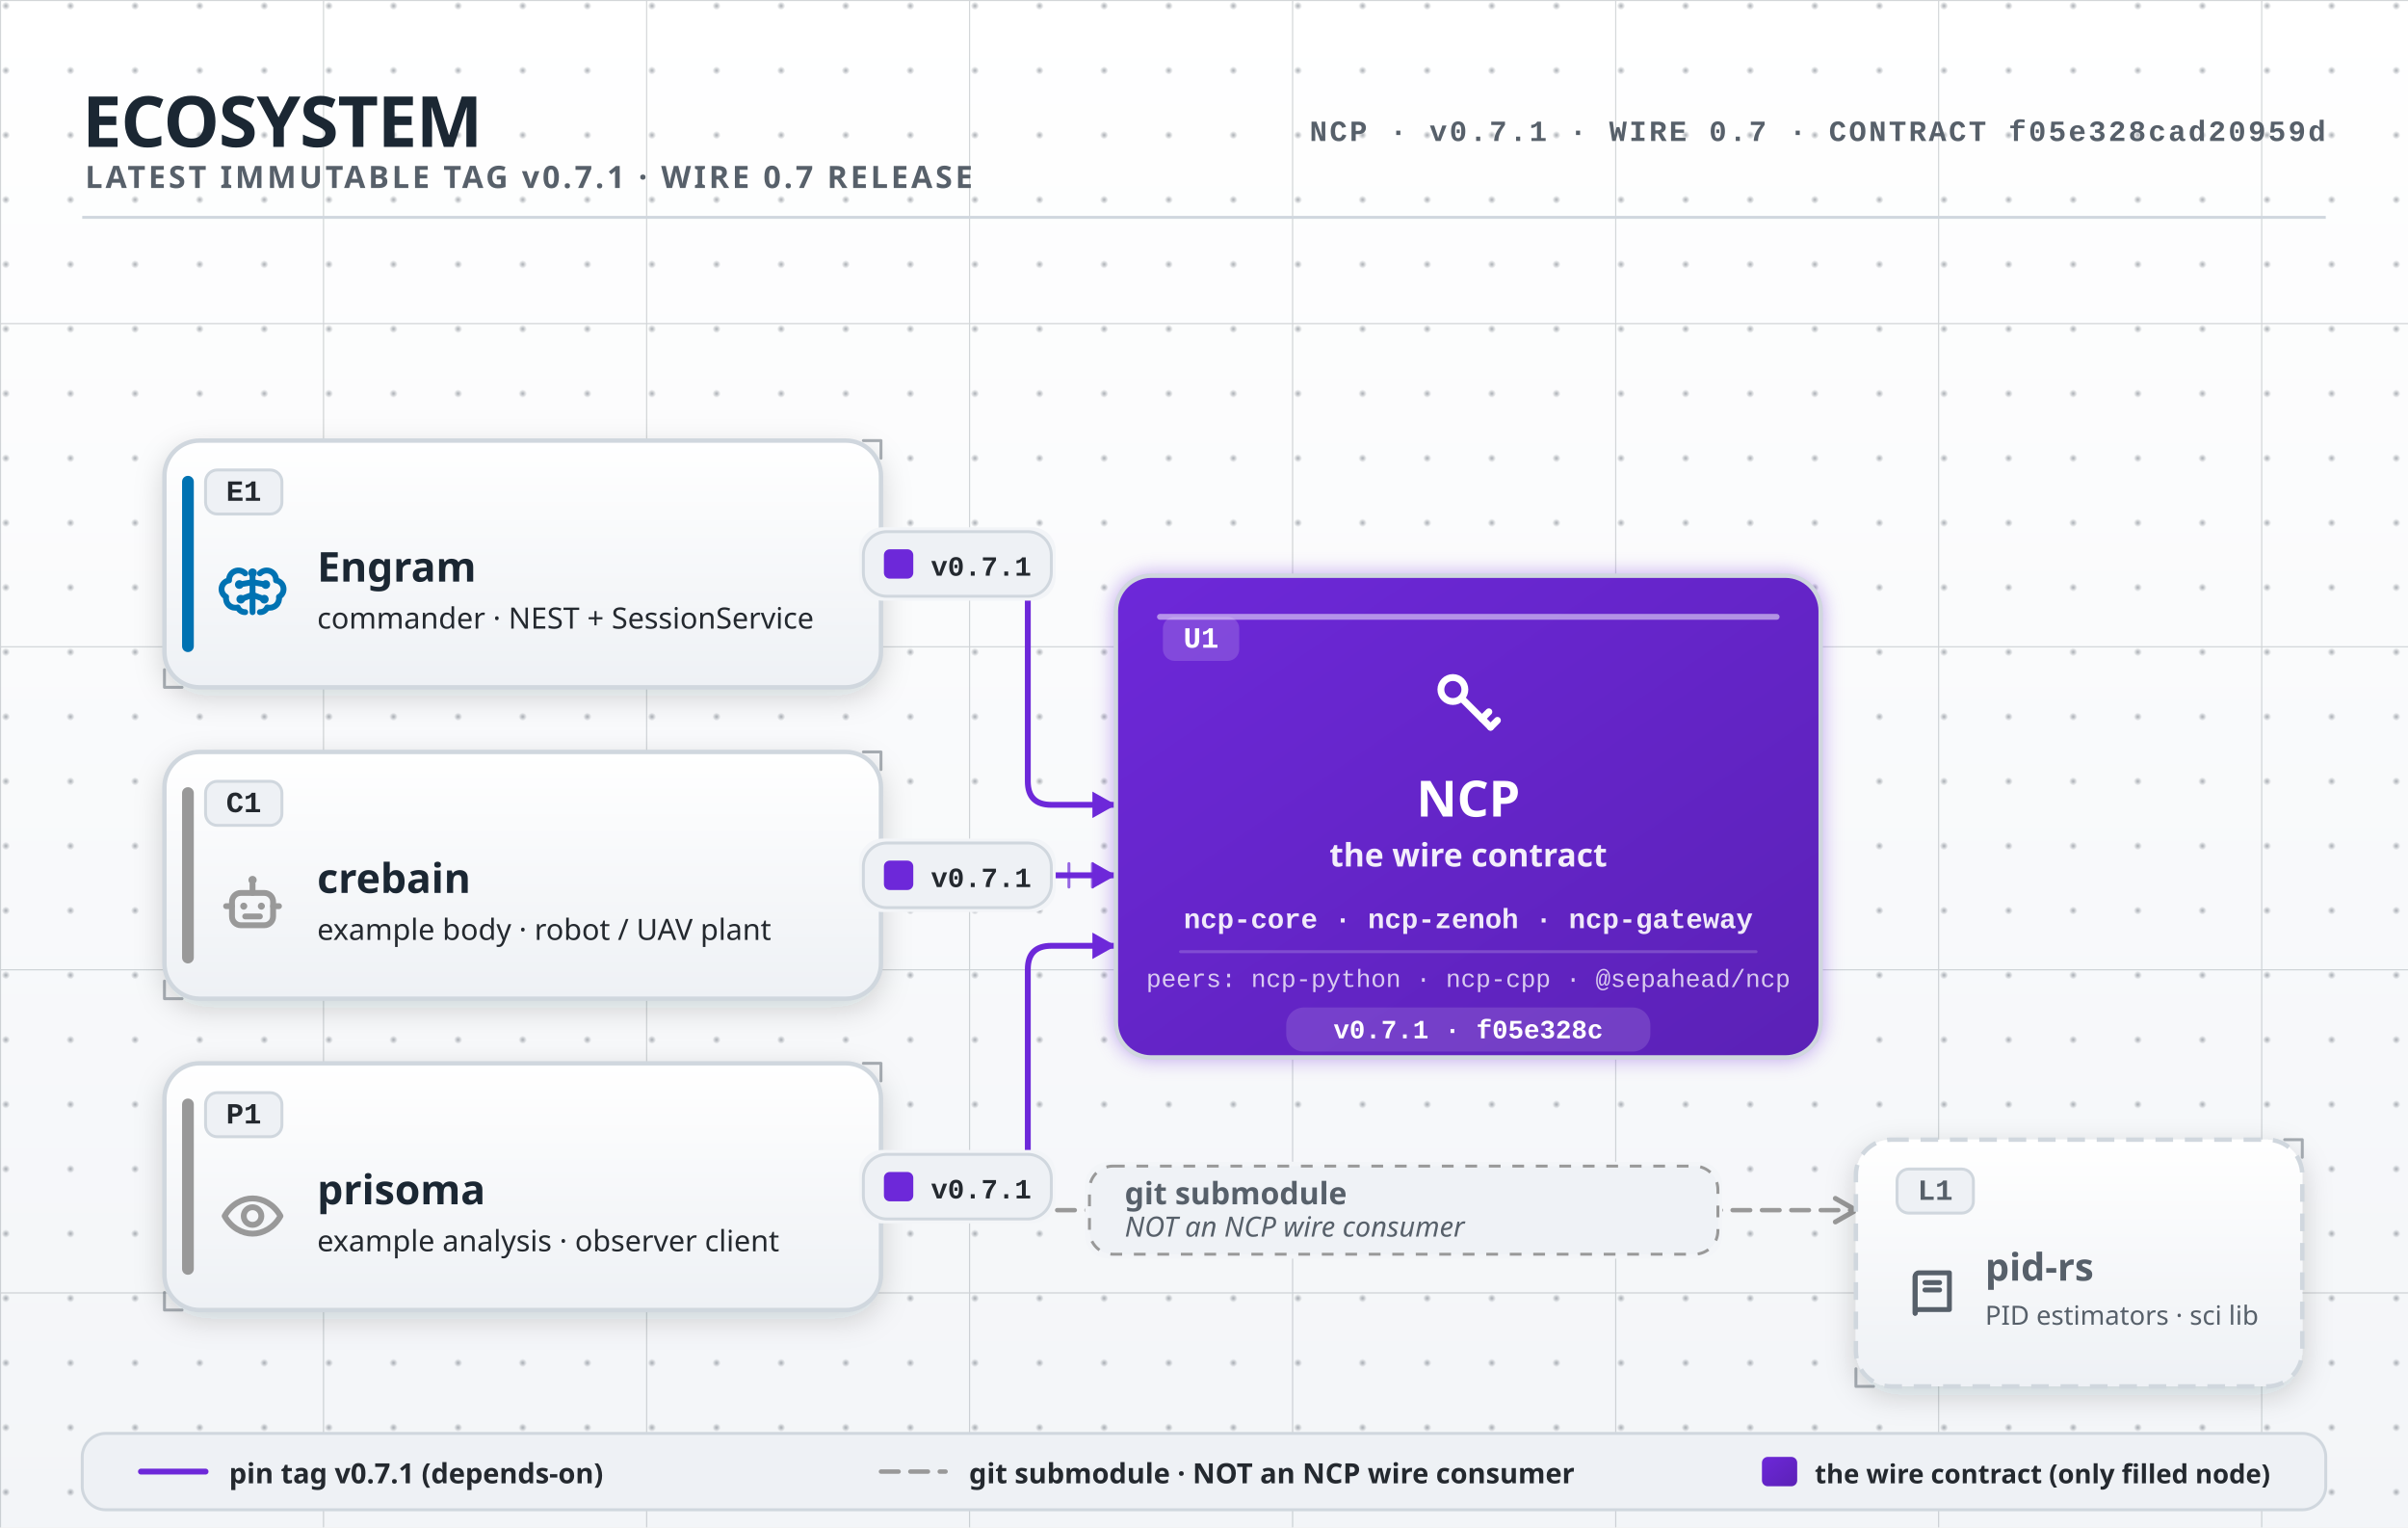
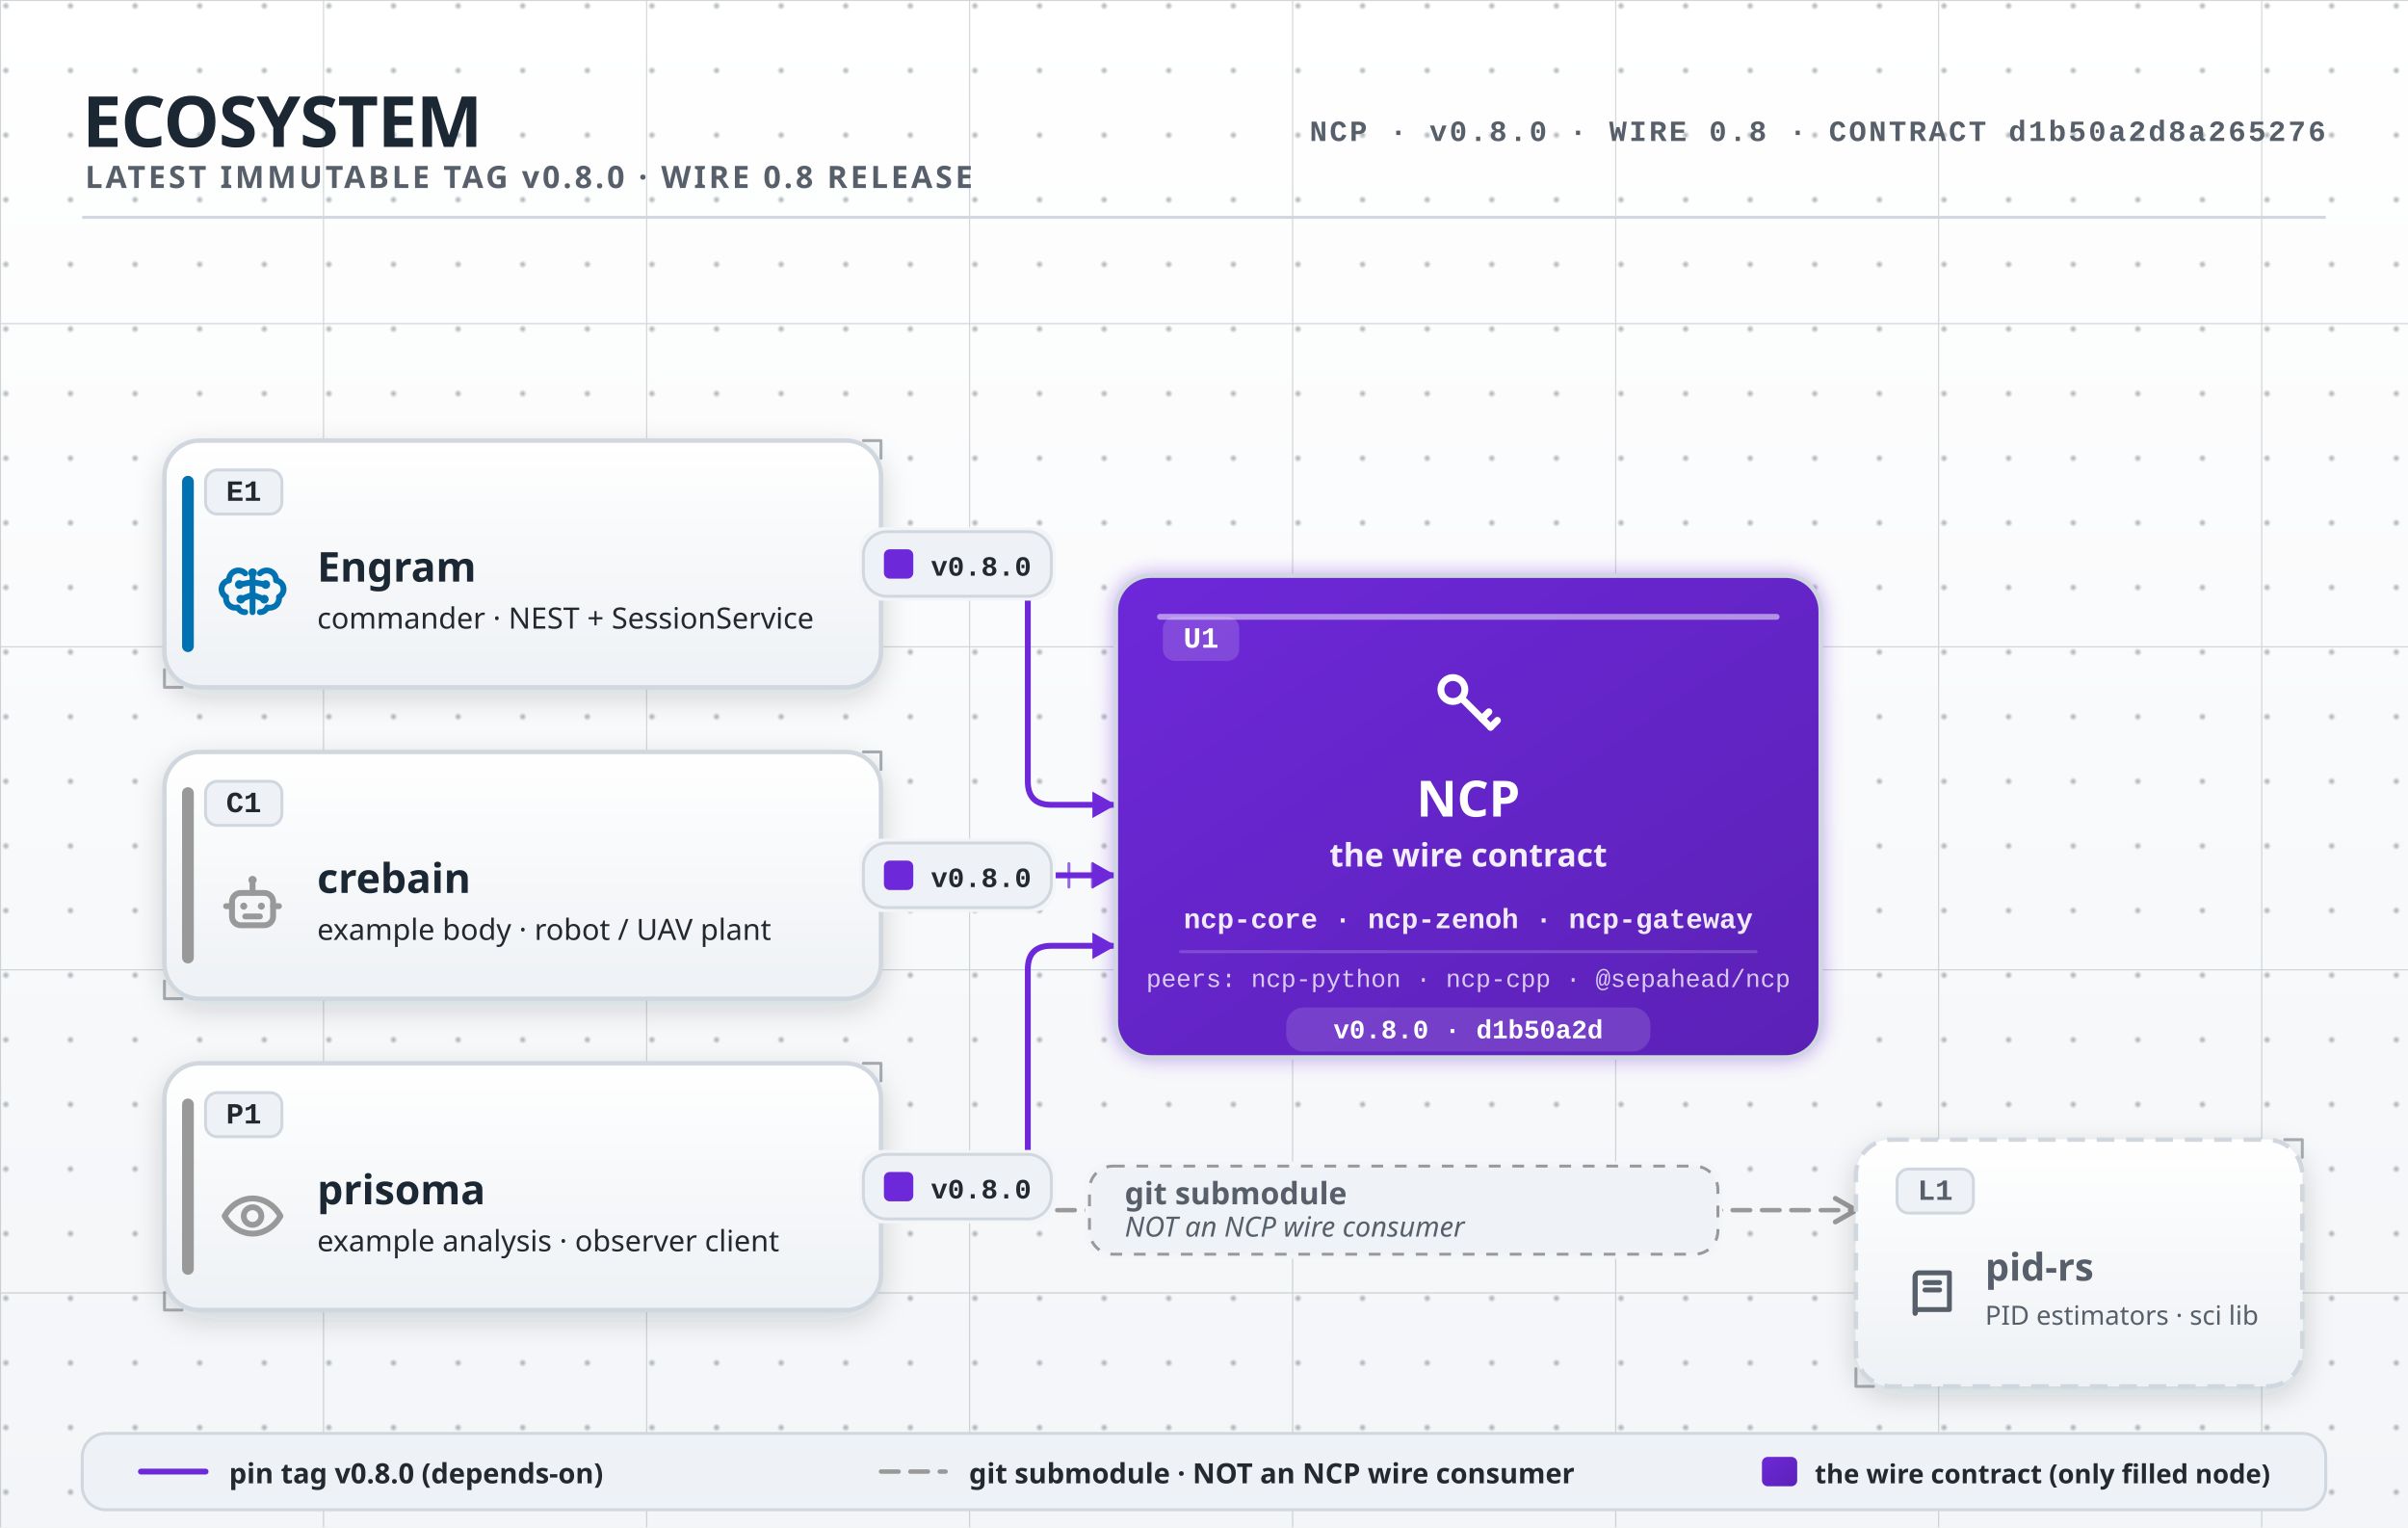
<svg xmlns="http://www.w3.org/2000/svg" width="820" height="520" viewBox="0 0 820 520" font-family="-apple-system, BlinkMacSystemFont, 'Segoe UI', 'Noto Sans', Helvetica, Arial, sans-serif" role="img">
  <defs>
    <linearGradient id="pageBg" x1="0" y1="0" x2="0" y2="1">
      <stop offset="0" stop-color="#ffffff" />
      <stop offset="1" stop-color="#f3f5f8" />
    </linearGradient>
    <linearGradient id="surface" x1="0" y1="0" x2="0" y2="1">
      <stop offset="0" stop-color="#ffffff" />
      <stop offset="1" stop-color="#eef1f5" />
    </linearGradient>
    <linearGradient id="busAction" x1="0" y1="0" x2="1" y2="0">
      <stop offset="0" stop-color="#D55E00" stop-opacity="1" />
      <stop offset="0.5" stop-color="#D55E00" stop-opacity="1" />
      <stop offset="1" stop-color="#b94f00" stop-opacity="1" />
    </linearGradient>
    <linearGradient id="contractHero" x1="0" y1="0" x2="1" y2="1">
      <stop offset="0" stop-color="#6D28D9" />
      <stop offset="1" stop-color="#5b21b6" />
    </linearGradient>
    <radialGradient id="gridDot" cx="0.5" cy="0.5" r="0.5">
      <stop offset="0" stop-color="#57606a" stop-opacity="0.5" />
      <stop offset="1" stop-color="#57606a" stop-opacity="0" />
    </radialGradient>
    <pattern id="grid" width="22" height="22" patternUnits="userSpaceOnUse">
      <circle cx="2" cy="2" r="1.4" fill="url(#gridDot)" />
    </pattern>
    <pattern id="gridMajor" width="110" height="110" patternUnits="userSpaceOnUse">
      <path d="M110 0H0V110" fill="none" stroke="#57606a" stroke-width="0.75" stroke-opacity="0.26" />
    </pattern>
    <filter id="soft" x="-40%" y="-40%" width="180%" height="180%" color-interpolation-filters="sRGB">
      <feDropShadow dx="0" dy="3" stdDeviation="5" flood-color="#1b2733" flood-opacity="0.18" />
    </filter>
    <filter id="halo" x="-60%" y="-60%" width="220%" height="220%" color-interpolation-filters="sRGB">
      <feGaussianBlur stdDeviation="3" />
    </filter>
    <filter id="glow" x="-90%" y="-90%" width="280%" height="280%" color-interpolation-filters="sRGB">
      <feGaussianBlur in="SourceAlpha" stdDeviation="3.4" result="b" />
      <feFlood flood-color="#D55E00" flood-opacity="0.4" />
      <feComposite in2="b" operator="in" result="g" />
      <feMerge>
        <feMergeNode in="g" />
        <feMergeNode in="SourceGraphic" />
      </feMerge>
    </filter>
    <marker id="arrowAction" markerUnits="userSpaceOnUse" markerWidth="12" markerHeight="12" refX="9" refY="5.5" orient="auto">
      <path d="M1,1 L9,5.5 L1,10 Z" fill="#D55E00" />
    </marker>
    <marker id="arrowControl" markerUnits="userSpaceOnUse" markerWidth="12" markerHeight="12" refX="9" refY="5.5" orient="auto">
      <path d="M1,1 L9,5.5 L1,10 Z" fill="#0072B2" />
    </marker>
    <marker id="replyControl" markerUnits="userSpaceOnUse" markerWidth="12" markerHeight="12" refX="9" refY="5.5" orient="auto">
      <path d="M2,1.5 L9,5.5 L2,9.5" fill="none" stroke="#0072B2" stroke-width="1.7" stroke-linecap="round" stroke-linejoin="round" />
    </marker>
    <marker id="arrowPercep" markerUnits="userSpaceOnUse" markerWidth="12" markerHeight="12" refX="9" refY="5.5" orient="auto">
      <path d="M1,1 L9,5.5 L1,10 Z" fill="#56B4E9" />
    </marker>
    <marker id="tapObserve" markerUnits="userSpaceOnUse" markerWidth="10" markerHeight="10" refX="5" refY="5" orient="auto">
      <circle cx="5" cy="5" r="3.2" fill="none" stroke="#999999" stroke-width="1.5" />
    </marker>
    <marker id="arrowContract" markerUnits="userSpaceOnUse" markerWidth="12" markerHeight="12" refX="9" refY="5.5" orient="auto">
      <path d="M1,1 L9,5.5 L1,10 Z" fill="#6D28D9" />
    </marker>
    <marker id="submoduleArrow" markerUnits="userSpaceOnUse" markerWidth="12" markerHeight="12" refX="9" refY="5.5" orient="auto">
      <path d="M2,1.5 L9,5.5 L2,9.5" fill="none" stroke="#999999" stroke-width="1.7" stroke-linecap="round" stroke-linejoin="round" />
    </marker>
    <marker id="arrowActive" markerUnits="userSpaceOnUse" markerWidth="12" markerHeight="12" refX="9" refY="5.5" orient="auto">
      <path d="M1,1 L9,5.5 L1,10 Z" fill="#009E73" />
    </marker>
    <marker id="arrowEstop" markerUnits="userSpaceOnUse" markerWidth="12" markerHeight="12" refX="9" refY="5.5" orient="auto">
      <path d="M1,1 L9,5.5 L1,10 Z" fill="#D55E00" stroke="#ffd9c2" stroke-width="0.6" />
    </marker>
    <marker id="arrowHold" markerUnits="userSpaceOnUse" markerWidth="12" markerHeight="12" refX="9" refY="5.5" orient="auto">
      <path d="M1,1 L9,5.5 L1,10 Z" fill="#E69F00" />
    </marker>
    <marker id="arrowMut" markerUnits="userSpaceOnUse" markerWidth="12" markerHeight="12" refX="9" refY="5.5" orient="auto">
      <path d="M1,1 L9,5.5 L1,10 Z" fill="#57606a" />
    </marker>
    <marker id="arrowConfig" markerUnits="userSpaceOnUse" markerWidth="12" markerHeight="12" refX="9" refY="5.5" orient="auto">
      <path d="M1,1 L9,5.5 L1,10 Z" fill="#CC79A7" />
    </marker>
    <filter id="glowContract" x="-90%" y="-90%" width="280%" height="280%" color-interpolation-filters="sRGB">
      <feGaussianBlur in="SourceAlpha" stdDeviation="3.4" result="b" />
      <feFlood flood-color="#6D28D9" flood-opacity="0.4" />
      <feComposite in2="b" operator="in" result="g" />
      <feMerge>
        <feMergeNode in="g" />
        <feMergeNode in="SourceGraphic" />
      </feMerge>
    </filter>
    <filter id="glowActive" x="-90%" y="-90%" width="280%" height="280%" color-interpolation-filters="sRGB">
      <feGaussianBlur in="SourceAlpha" stdDeviation="3.4" result="b" />
      <feFlood flood-color="#009E73" flood-opacity="0.4" />
      <feComposite in2="b" operator="in" result="g" />
      <feMerge>
        <feMergeNode in="g" />
        <feMergeNode in="SourceGraphic" />
      </feMerge>
    </filter>
  </defs>
  <rect x="0" y="0" width="820" height="520" rx="0" fill="url(#pageBg)" />
  <rect x="0" y="0" width="820" height="520" rx="0" fill="url(#gridMajor)" />
  <rect x="0" y="0" width="820" height="520" rx="0" fill="url(#grid)" />
  <text x="28" y="50" font-family="-apple-system, BlinkMacSystemFont, 'Segoe UI', 'Noto Sans', Helvetica, Arial, sans-serif" font-size="24" font-weight="800" font-style="normal" fill="#1b2733" text-anchor="start" letter-spacing="-0.3" text-rendering="geometricPrecision">ECOSYSTEM</text>
-   <text x="29" y="64" font-family="-apple-system, BlinkMacSystemFont, 'Segoe UI', 'Noto Sans', Helvetica, Arial, sans-serif" font-size="10.5" font-weight="600" font-style="normal" fill="#57606a" text-anchor="start" letter-spacing="1.0" text-rendering="geometricPrecision">LATEST IMMUTABLE TAG v0.7.1  ·  WIRE 0.7 RELEASE</text>
+   <text x="29" y="64" font-family="-apple-system, BlinkMacSystemFont, 'Segoe UI', 'Noto Sans', Helvetica, Arial, sans-serif" font-size="10.5" font-weight="600" font-style="normal" fill="#57606a" text-anchor="start" letter-spacing="1.0" text-rendering="geometricPrecision">LATEST IMMUTABLE TAG v0.8.0  ·  WIRE 0.8 RELEASE</text>
  <line x1="28" y1="74" x2="792" y2="74" stroke="#d0d7de" stroke-width="1" stroke-linecap="butt" />
-   <text x="792" y="48" font-family="ui-monospace, SFMono-Regular, 'SF Mono', Menlo, Consolas, 'Liberation Mono', monospace" font-size="10" font-weight="600" font-style="normal" fill="#57606a" text-anchor="end" letter-spacing="0.8" text-rendering="geometricPrecision">NCP · v0.7.1 · WIRE 0.7 · CONTRACT f05e328cad20959d</text>
+   <text x="792" y="48" font-family="ui-monospace, SFMono-Regular, 'SF Mono', Menlo, Consolas, 'Liberation Mono', monospace" font-size="10" font-weight="600" font-style="normal" fill="#57606a" text-anchor="end" letter-spacing="0.8" text-rendering="geometricPrecision">NCP · v0.8.0 · WIRE 0.8 · CONTRACT d1b50a2d8a265276</text>
  <path d="M300,192 L342,192 Q350,192 350,200 L350,266 Q350,274 358,274 L380,274" fill="none" stroke="#6D28D9" stroke-width="2" stroke-linecap="round" stroke-linejoin="round" marker-end="url(#arrowContract)" />
  <path d="M300,298 L380,298" fill="none" stroke="#6D28D9" stroke-width="2" stroke-linecap="round" stroke-linejoin="round" marker-end="url(#arrowContract)" />
  <path d="M300,404 L342,404 Q350,404 350,396 L350,330 Q350,322 358,322 L380,322" fill="none" stroke="#6D28D9" stroke-width="2" stroke-linecap="round" stroke-linejoin="round" marker-end="url(#arrowContract)" />
  <line x1="364" y1="294" x2="364" y2="302" stroke="#6D28D9" stroke-width="1" stroke-linecap="round" stroke-opacity="0.7" />
  <line x1="372" y1="294" x2="372" y2="302" stroke="#6D28D9" stroke-width="1" stroke-linecap="round" stroke-opacity="0.7" />
  <path d="M300,412 L632,412" fill="none" stroke="#999999" stroke-width="1.5" stroke-linecap="round" stroke-linejoin="round" stroke-dasharray="6 4" marker-end="url(#submoduleArrow)" />
  <rect x="56" y="150" width="244" height="84" rx="12" fill="url(#surface)" filter="url(#soft)" />
  <rect x="56" y="150" width="244" height="84" rx="12" fill="none" stroke="#d0d7de" stroke-width="1.5" />
  <rect x="62" y="162" width="4" height="60" rx="2" fill="#0072B2" />
  <path d="M294,150 L300,150 L300,156" fill="none" stroke="#57606a" stroke-width="1" stroke-linecap="round" stroke-linejoin="round" stroke-opacity="0.5" />
  <path d="M56,228 L56,234 L62,234" fill="none" stroke="#57606a" stroke-width="1" stroke-linecap="round" stroke-linejoin="round" stroke-opacity="0.5" />
  <rect x="70" y="160" width="26" height="15" rx="4" fill="#eef1f5" stroke="#d0d7de" stroke-width="1" />
  <text x="83" y="170.5" font-family="ui-monospace, SFMono-Regular, 'SF Mono', Menlo, Consolas, 'Liberation Mono', monospace" font-size="10" font-weight="700" font-style="normal" fill="#24292f" text-anchor="middle" text-rendering="geometricPrecision">E1</text>
  <g transform="translate(74,190) scale(1)" fill="none" stroke="#0072B2" stroke-width="2" stroke-linecap="round" stroke-linejoin="round">
    <path d="M9.5 5.2A3.2 3.2 0 0 0 4 7.6a3 3 0 0 0-1 5.6a3.2 3.2 0 0 0 4 3.6a2.6 2.6 0 0 0 2.5 1.6" />
    <path d="M14.5 5.2A3.2 3.2 0 0 1 20 7.6a3 3 0 0 1 1 5.6a3.2 3.2 0 0 1-4 3.6a2.6 2.6 0 0 1-2.5 1.6" />
    <path d="M12 5v13.4" />
    <circle cx="12" cy="5" r="0.5" fill="#0072B2" stroke="#0072B2" />
    <circle cx="7.5" cy="9" r="0.5" fill="#0072B2" stroke="#0072B2" />
    <circle cx="16.5" cy="9" r="0.5" fill="#0072B2" stroke="#0072B2" />
    <circle cx="8" cy="14" r="0.5" fill="#0072B2" stroke="#0072B2" />
    <circle cx="16" cy="14" r="0.5" fill="#0072B2" stroke="#0072B2" />
    <path d="M12 8.2 7.5 9M12 8.2 16.5 9M12 12.5 8 14M12 12.5 16 14" />
  </g>
  <text x="108" y="198" font-family="-apple-system, BlinkMacSystemFont, 'Segoe UI', 'Noto Sans', Helvetica, Arial, sans-serif" font-size="14" font-weight="700" font-style="normal" fill="#1b2733" text-anchor="start" text-rendering="geometricPrecision">Engram</text>
  <text x="108" y="214" font-family="-apple-system, BlinkMacSystemFont, 'Segoe UI', 'Noto Sans', Helvetica, Arial, sans-serif" font-size="10" font-weight="500" font-style="normal" fill="#24292f" text-anchor="start" text-rendering="geometricPrecision">commander · NEST + SessionService</text>
  <rect x="56" y="256" width="244" height="84" rx="12" fill="url(#surface)" filter="url(#soft)" />
  <rect x="56" y="256" width="244" height="84" rx="12" fill="none" stroke="#d0d7de" stroke-width="1.5" />
  <rect x="62" y="268" width="4" height="60" rx="2" fill="#999999" />
  <path d="M294,256 L300,256 L300,262" fill="none" stroke="#57606a" stroke-width="1" stroke-linecap="round" stroke-linejoin="round" stroke-opacity="0.5" />
  <path d="M56,334 L56,340 L62,340" fill="none" stroke="#57606a" stroke-width="1" stroke-linecap="round" stroke-linejoin="round" stroke-opacity="0.5" />
  <rect x="70" y="266" width="26" height="15" rx="4" fill="#eef1f5" stroke="#d0d7de" stroke-width="1" />
  <text x="83" y="276.5" font-family="ui-monospace, SFMono-Regular, 'SF Mono', Menlo, Consolas, 'Liberation Mono', monospace" font-size="10" font-weight="700" font-style="normal" fill="#24292f" text-anchor="middle" text-rendering="geometricPrecision">C1</text>
  <g transform="translate(74,296) scale(1)" fill="none" stroke="#999999" stroke-width="2" stroke-linecap="round" stroke-linejoin="round">
    <rect x="5" y="8" width="14" height="11" rx="3" />
    <path d="M12 8V5" />
    <circle cx="12" cy="3.6" r="1.4" fill="#999999" stroke="none" />
    <circle cx="9" cy="12.5" r="1.2" fill="#999999" stroke="none" />
    <circle cx="15" cy="12.5" r="1.2" fill="#999999" stroke="none" />
    <path d="M9.5 16h5" />
    <path d="M5 12.5H3M19 12.5h2" />
  </g>
  <text x="108" y="304" font-family="-apple-system, BlinkMacSystemFont, 'Segoe UI', 'Noto Sans', Helvetica, Arial, sans-serif" font-size="14" font-weight="700" font-style="normal" fill="#1b2733" text-anchor="start" text-rendering="geometricPrecision">crebain</text>
  <text x="108" y="320" font-family="-apple-system, BlinkMacSystemFont, 'Segoe UI', 'Noto Sans', Helvetica, Arial, sans-serif" font-size="10" font-weight="500" font-style="normal" fill="#24292f" text-anchor="start" text-rendering="geometricPrecision">example body · robot / UAV plant</text>
  <rect x="56" y="362" width="244" height="84" rx="12" fill="url(#surface)" filter="url(#soft)" />
  <rect x="56" y="362" width="244" height="84" rx="12" fill="none" stroke="#d0d7de" stroke-width="1.5" />
  <rect x="62" y="374" width="4" height="60" rx="2" fill="#999999" />
  <path d="M294,362 L300,362 L300,368" fill="none" stroke="#57606a" stroke-width="1" stroke-linecap="round" stroke-linejoin="round" stroke-opacity="0.5" />
  <path d="M56,440 L56,446 L62,446" fill="none" stroke="#57606a" stroke-width="1" stroke-linecap="round" stroke-linejoin="round" stroke-opacity="0.5" />
  <rect x="70" y="372" width="26" height="15" rx="4" fill="#eef1f5" stroke="#d0d7de" stroke-width="1" />
  <text x="83" y="382.5" font-family="ui-monospace, SFMono-Regular, 'SF Mono', Menlo, Consolas, 'Liberation Mono', monospace" font-size="10" font-weight="700" font-style="normal" fill="#24292f" text-anchor="middle" text-rendering="geometricPrecision">P1</text>
  <g transform="translate(74,402) scale(1)" fill="none" stroke="#999999" stroke-width="2" stroke-linecap="round" stroke-linejoin="round">
    <path d="M2.5 12c2.2-4 6-6 9.5-6s7.3 2 9.5 6c-2.2 4-6 6-9.5 6s-7.3-2-9.5-6Z" />
    <circle cx="12" cy="12" r="3" />
  </g>
  <text x="108" y="410" font-family="-apple-system, BlinkMacSystemFont, 'Segoe UI', 'Noto Sans', Helvetica, Arial, sans-serif" font-size="14" font-weight="700" font-style="normal" fill="#1b2733" text-anchor="start" text-rendering="geometricPrecision">prisoma</text>
  <text x="108" y="426" font-family="-apple-system, BlinkMacSystemFont, 'Segoe UI', 'Noto Sans', Helvetica, Arial, sans-serif" font-size="10" font-weight="500" font-style="normal" fill="#24292f" text-anchor="start" text-rendering="geometricPrecision">example analysis · observer client</text>
  <rect x="380" y="196" width="240" height="164" rx="12" fill="url(#contractHero)" stroke="#d0d7de" stroke-width="1.5" filter="url(#glowContract)" />
  <rect x="394" y="209" width="212" height="2" rx="1" fill="#ffffff" fill-opacity="0.5" />
  <rect x="396" y="210" width="26" height="15" rx="4" fill="#ffffff" fill-opacity="0.16" />
  <text x="409" y="220.5" font-family="ui-monospace, SFMono-Regular, 'SF Mono', Menlo, Consolas, 'Liberation Mono', monospace" font-size="10" font-weight="700" font-style="normal" fill="#ffffff" text-anchor="middle" text-rendering="geometricPrecision">U1</text>
  <g transform="translate(486.0,226) scale(1.1667)" fill="none" stroke="#ffffff" stroke-width="2" stroke-linecap="round" stroke-linejoin="round">
    <circle cx="7.5" cy="7.5" r="3.5" />
    <path d="M10 10l8.5 8.5" />
    <path d="M16 16l2-2M18.5 18.5l2-2" />
  </g>
  <text x="500.0" y="278" font-family="-apple-system, BlinkMacSystemFont, 'Segoe UI', 'Noto Sans', Helvetica, Arial, sans-serif" font-size="17" font-weight="800" font-style="normal" fill="#ffffff" text-anchor="middle" text-rendering="geometricPrecision">NCP</text>
  <text x="500.0" y="295" font-family="-apple-system, BlinkMacSystemFont, 'Segoe UI', 'Noto Sans', Helvetica, Arial, sans-serif" font-size="11" font-weight="600" font-style="normal" fill="#ffffff" fill-opacity="0.92" text-anchor="middle" text-rendering="geometricPrecision">the wire contract</text>
  <text x="500.0" y="316" font-family="ui-monospace, SFMono-Regular, 'SF Mono', Menlo, Consolas, 'Liberation Mono', monospace" font-size="9.5" font-weight="600" font-style="normal" fill="#ffffff" fill-opacity="0.9" text-anchor="middle" text-rendering="geometricPrecision">ncp-core · ncp-zenoh · ncp-gateway</text>
  <line x1="402" y1="324" x2="598" y2="324" stroke="#ffffff" stroke-width="1" stroke-linecap="round" stroke-opacity="0.18" />
  <text x="500.0" y="336" font-family="ui-monospace, SFMono-Regular, 'SF Mono', Menlo, Consolas, 'Liberation Mono', monospace" font-size="8.5" font-weight="500" font-style="normal" fill="#ffffff" fill-opacity="0.76" text-anchor="middle" text-rendering="geometricPrecision">peers: ncp-python · ncp-cpp · @sepahead/ncp</text>
  <rect x="438.0" y="343" width="124" height="15" rx="6" fill="#ffffff" fill-opacity="0.13" />
-   <text x="500.0" y="353.5" font-family="ui-monospace, SFMono-Regular, 'SF Mono', Menlo, Consolas, 'Liberation Mono', monospace" font-size="9" font-weight="700" font-style="normal" fill="#ffffff" text-anchor="middle" text-rendering="geometricPrecision">v0.7.1 · f05e328c</text>
+   <text x="500.0" y="353.5" font-family="ui-monospace, SFMono-Regular, 'SF Mono', Menlo, Consolas, 'Liberation Mono', monospace" font-size="9" font-weight="700" font-style="normal" fill="#ffffff" text-anchor="middle" text-rendering="geometricPrecision">v0.8.0 · d1b50a2d</text>
  <rect x="632" y="388" width="152" height="84" rx="12" fill="url(#surface)" filter="url(#soft)" />
  <rect x="632" y="388" width="152" height="84" rx="12" fill="none" stroke="#d0d7de" stroke-width="1.5" stroke-dasharray="6 4" />
  <path d="M778,388 L784,388 L784,394" fill="none" stroke="#57606a" stroke-width="1" stroke-linecap="round" stroke-linejoin="round" stroke-opacity="0.5" />
  <path d="M632,466 L632,472 L638,472" fill="none" stroke="#57606a" stroke-width="1" stroke-linecap="round" stroke-linejoin="round" stroke-opacity="0.5" />
  <rect x="646" y="398" width="26" height="15" rx="4" fill="#eef1f5" stroke="#d0d7de" stroke-width="1" />
  <text x="659" y="408.5" font-family="ui-monospace, SFMono-Regular, 'SF Mono', Menlo, Consolas, 'Liberation Mono', monospace" font-size="10" font-weight="700" font-style="normal" fill="#57606a" text-anchor="middle" text-rendering="geometricPrecision">L1</text>
  <g transform="translate(648,430) scale(0.8333)" fill="none" stroke="#57606a" stroke-width="2" stroke-linecap="round" stroke-linejoin="round">
    <path d="M5 5.5A1.5 1.5 0 0 1 6.5 4H19v15H6.5A1.5 1.5 0 0 0 5 20.5Z" />
    <path d="M5 5.5v15" />
    <path d="M9 8h6M9 11h6" />
  </g>
  <text x="676" y="436" font-family="-apple-system, BlinkMacSystemFont, 'Segoe UI', 'Noto Sans', Helvetica, Arial, sans-serif" font-size="13" font-weight="700" font-style="normal" fill="#57606a" text-anchor="start" text-rendering="geometricPrecision">pid-rs</text>
  <text x="676" y="451" font-family="-apple-system, BlinkMacSystemFont, 'Segoe UI', 'Noto Sans', Helvetica, Arial, sans-serif" font-size="9" font-weight="500" font-style="normal" fill="#57606a" text-anchor="start" text-rendering="geometricPrecision">PID estimators · sci lib</text>
  <rect x="292.5" y="179.5" width="67" height="25" rx="8" fill="#f3f5f8" />
  <rect x="294.0" y="181.0" width="64" height="22" rx="8" fill="#eef1f5" stroke="#d0d7de" stroke-width="1" />
  <rect x="301.0" y="187.0" width="10" height="10" rx="2" fill="#6D28D9" />
-   <text x="317.0" y="196.0" font-family="ui-monospace, SFMono-Regular, 'SF Mono', Menlo, Consolas, 'Liberation Mono', monospace" font-size="9.5" font-weight="700" font-style="normal" fill="#24292f" text-anchor="start" text-rendering="geometricPrecision">v0.7.1</text>
+   <text x="317.0" y="196.0" font-family="ui-monospace, SFMono-Regular, 'SF Mono', Menlo, Consolas, 'Liberation Mono', monospace" font-size="9.5" font-weight="700" font-style="normal" fill="#24292f" text-anchor="start" text-rendering="geometricPrecision">v0.8.0</text>
  <rect x="292.5" y="285.5" width="67" height="25" rx="8" fill="#f3f5f8" />
  <rect x="294.0" y="287.0" width="64" height="22" rx="8" fill="#eef1f5" stroke="#d0d7de" stroke-width="1" />
  <rect x="301.0" y="293.0" width="10" height="10" rx="2" fill="#6D28D9" />
-   <text x="317.0" y="302.0" font-family="ui-monospace, SFMono-Regular, 'SF Mono', Menlo, Consolas, 'Liberation Mono', monospace" font-size="9.5" font-weight="700" font-style="normal" fill="#24292f" text-anchor="start" text-rendering="geometricPrecision">v0.7.1</text>
+   <text x="317.0" y="302.0" font-family="ui-monospace, SFMono-Regular, 'SF Mono', Menlo, Consolas, 'Liberation Mono', monospace" font-size="9.5" font-weight="700" font-style="normal" fill="#24292f" text-anchor="start" text-rendering="geometricPrecision">v0.8.0</text>
  <rect x="292.5" y="391.5" width="67" height="25" rx="8" fill="#f3f5f8" />
  <rect x="294.0" y="393.0" width="64" height="22" rx="8" fill="#eef1f5" stroke="#d0d7de" stroke-width="1" />
  <rect x="301.0" y="399.0" width="10" height="10" rx="2" fill="#6D28D9" />
-   <text x="317.0" y="408.0" font-family="ui-monospace, SFMono-Regular, 'SF Mono', Menlo, Consolas, 'Liberation Mono', monospace" font-size="9.5" font-weight="700" font-style="normal" fill="#24292f" text-anchor="start" text-rendering="geometricPrecision">v0.7.1</text>
+   <text x="317.0" y="408.0" font-family="ui-monospace, SFMono-Regular, 'SF Mono', Menlo, Consolas, 'Liberation Mono', monospace" font-size="9.5" font-weight="700" font-style="normal" fill="#24292f" text-anchor="start" text-rendering="geometricPrecision">v0.8.0</text>
  <rect x="369.5" y="395.5" width="217" height="33" rx="8" fill="#f3f5f8" />
  <rect x="371.0" y="397.0" width="214" height="30" rx="8" fill="#eef1f5" stroke="#999999" stroke-width="1" stroke-dasharray="4 4" fill-opacity="0.85" />
  <text x="383.0" y="410.0" font-family="-apple-system, BlinkMacSystemFont, 'Segoe UI', 'Noto Sans', Helvetica, Arial, sans-serif" font-size="10.5" font-weight="700" font-style="normal" fill="#57606a" text-anchor="start" text-rendering="geometricPrecision">git submodule</text>
  <text x="383.0" y="421.0" font-family="-apple-system, BlinkMacSystemFont, 'Segoe UI', 'Noto Sans', Helvetica, Arial, sans-serif" font-size="9.5" font-weight="500" font-style="italic" fill="#57606a" text-anchor="start" text-rendering="geometricPrecision">NOT an NCP wire consumer</text>
  <rect x="28" y="488" width="764" height="26" rx="8" fill="#eef1f5" stroke="#d0d7de" stroke-width="1" />
  <line x1="48" y1="501" x2="70" y2="501" stroke="#6D28D9" stroke-width="2" stroke-linecap="round" />
-   <text x="78" y="505" font-family="-apple-system, BlinkMacSystemFont, 'Segoe UI', 'Noto Sans', Helvetica, Arial, sans-serif" font-size="9.5" font-weight="600" font-style="normal" fill="#24292f" text-anchor="start" text-rendering="geometricPrecision">pin tag v0.7.1 (depends-on)</text>
+   <text x="78" y="505" font-family="-apple-system, BlinkMacSystemFont, 'Segoe UI', 'Noto Sans', Helvetica, Arial, sans-serif" font-size="9.5" font-weight="600" font-style="normal" fill="#24292f" text-anchor="start" text-rendering="geometricPrecision">pin tag v0.8.0 (depends-on)</text>
  <line x1="300" y1="501" x2="322" y2="501" stroke="#999999" stroke-width="1.5" stroke-linecap="round" stroke-dasharray="6 4" />
  <text x="330" y="505" font-family="-apple-system, BlinkMacSystemFont, 'Segoe UI', 'Noto Sans', Helvetica, Arial, sans-serif" font-size="9.5" font-weight="600" font-style="normal" fill="#24292f" text-anchor="start" text-rendering="geometricPrecision">git submodule · NOT an NCP wire consumer</text>
  <rect x="600" y="496" width="12" height="10" rx="2" fill="url(#contractHero)" />
  <text x="618" y="505" font-family="-apple-system, BlinkMacSystemFont, 'Segoe UI', 'Noto Sans', Helvetica, Arial, sans-serif" font-size="9" font-weight="600" font-style="normal" fill="#24292f" text-anchor="start" text-rendering="geometricPrecision">the wire contract (only filled node)</text>
</svg>
